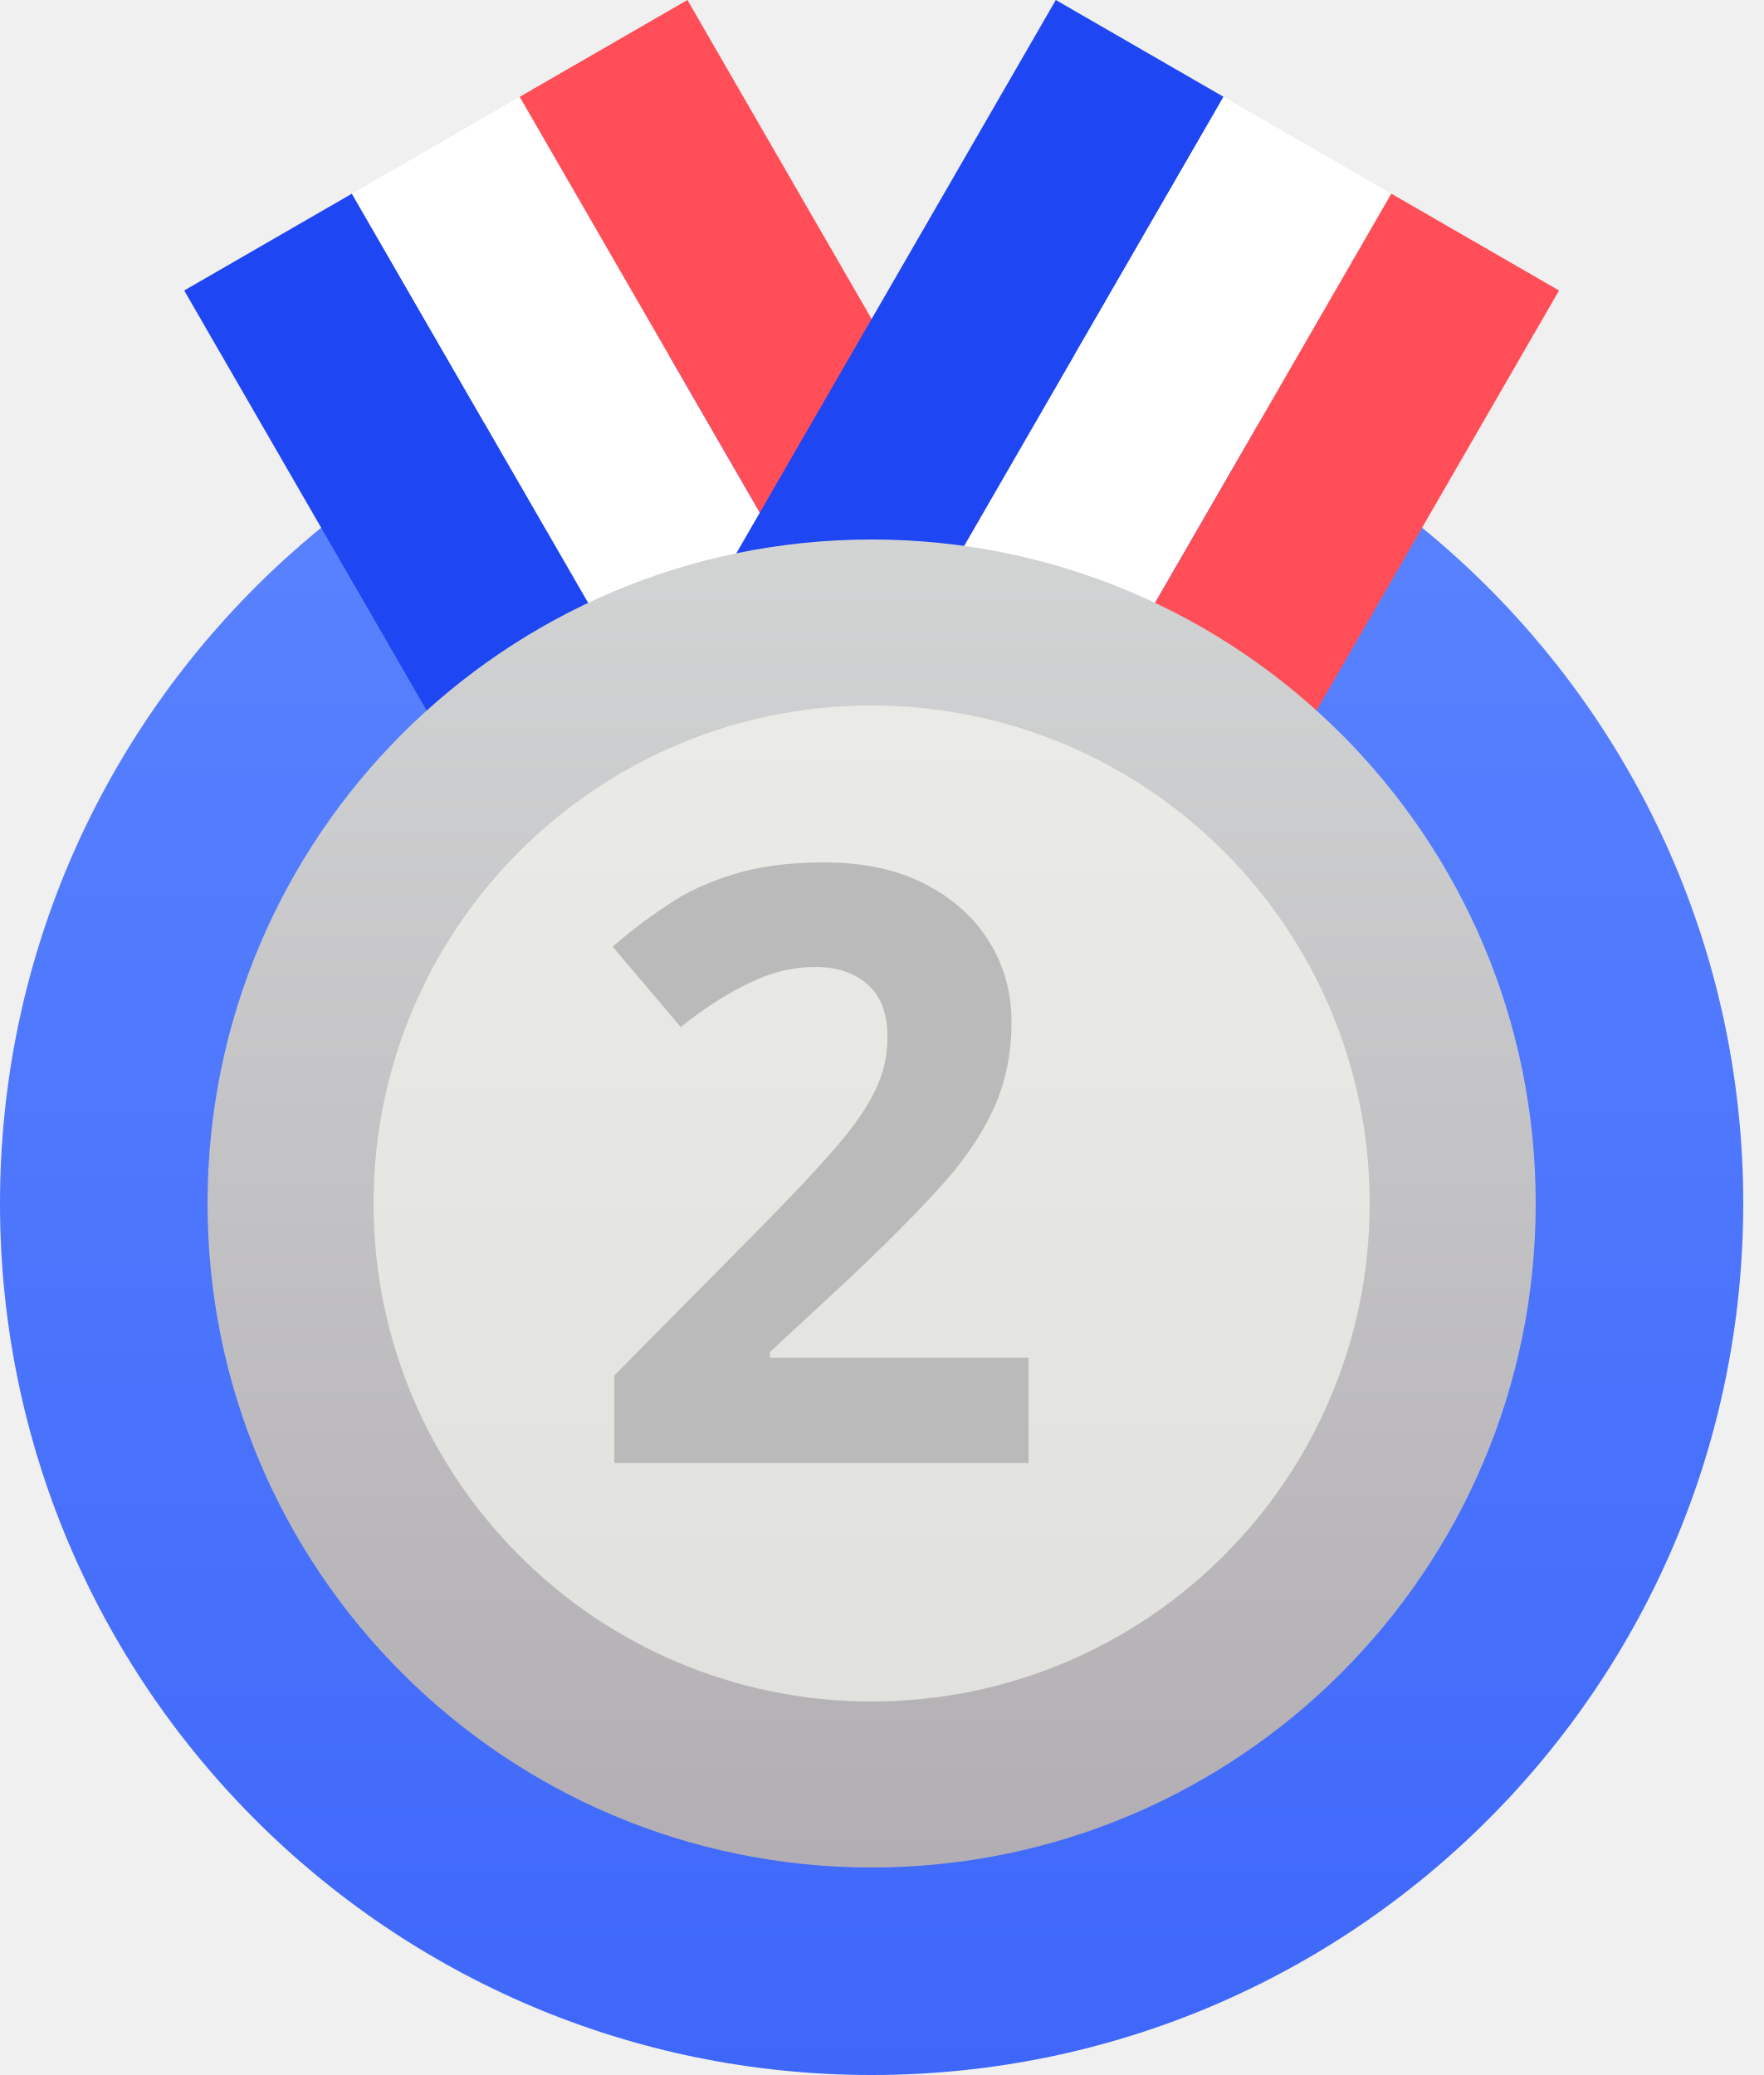
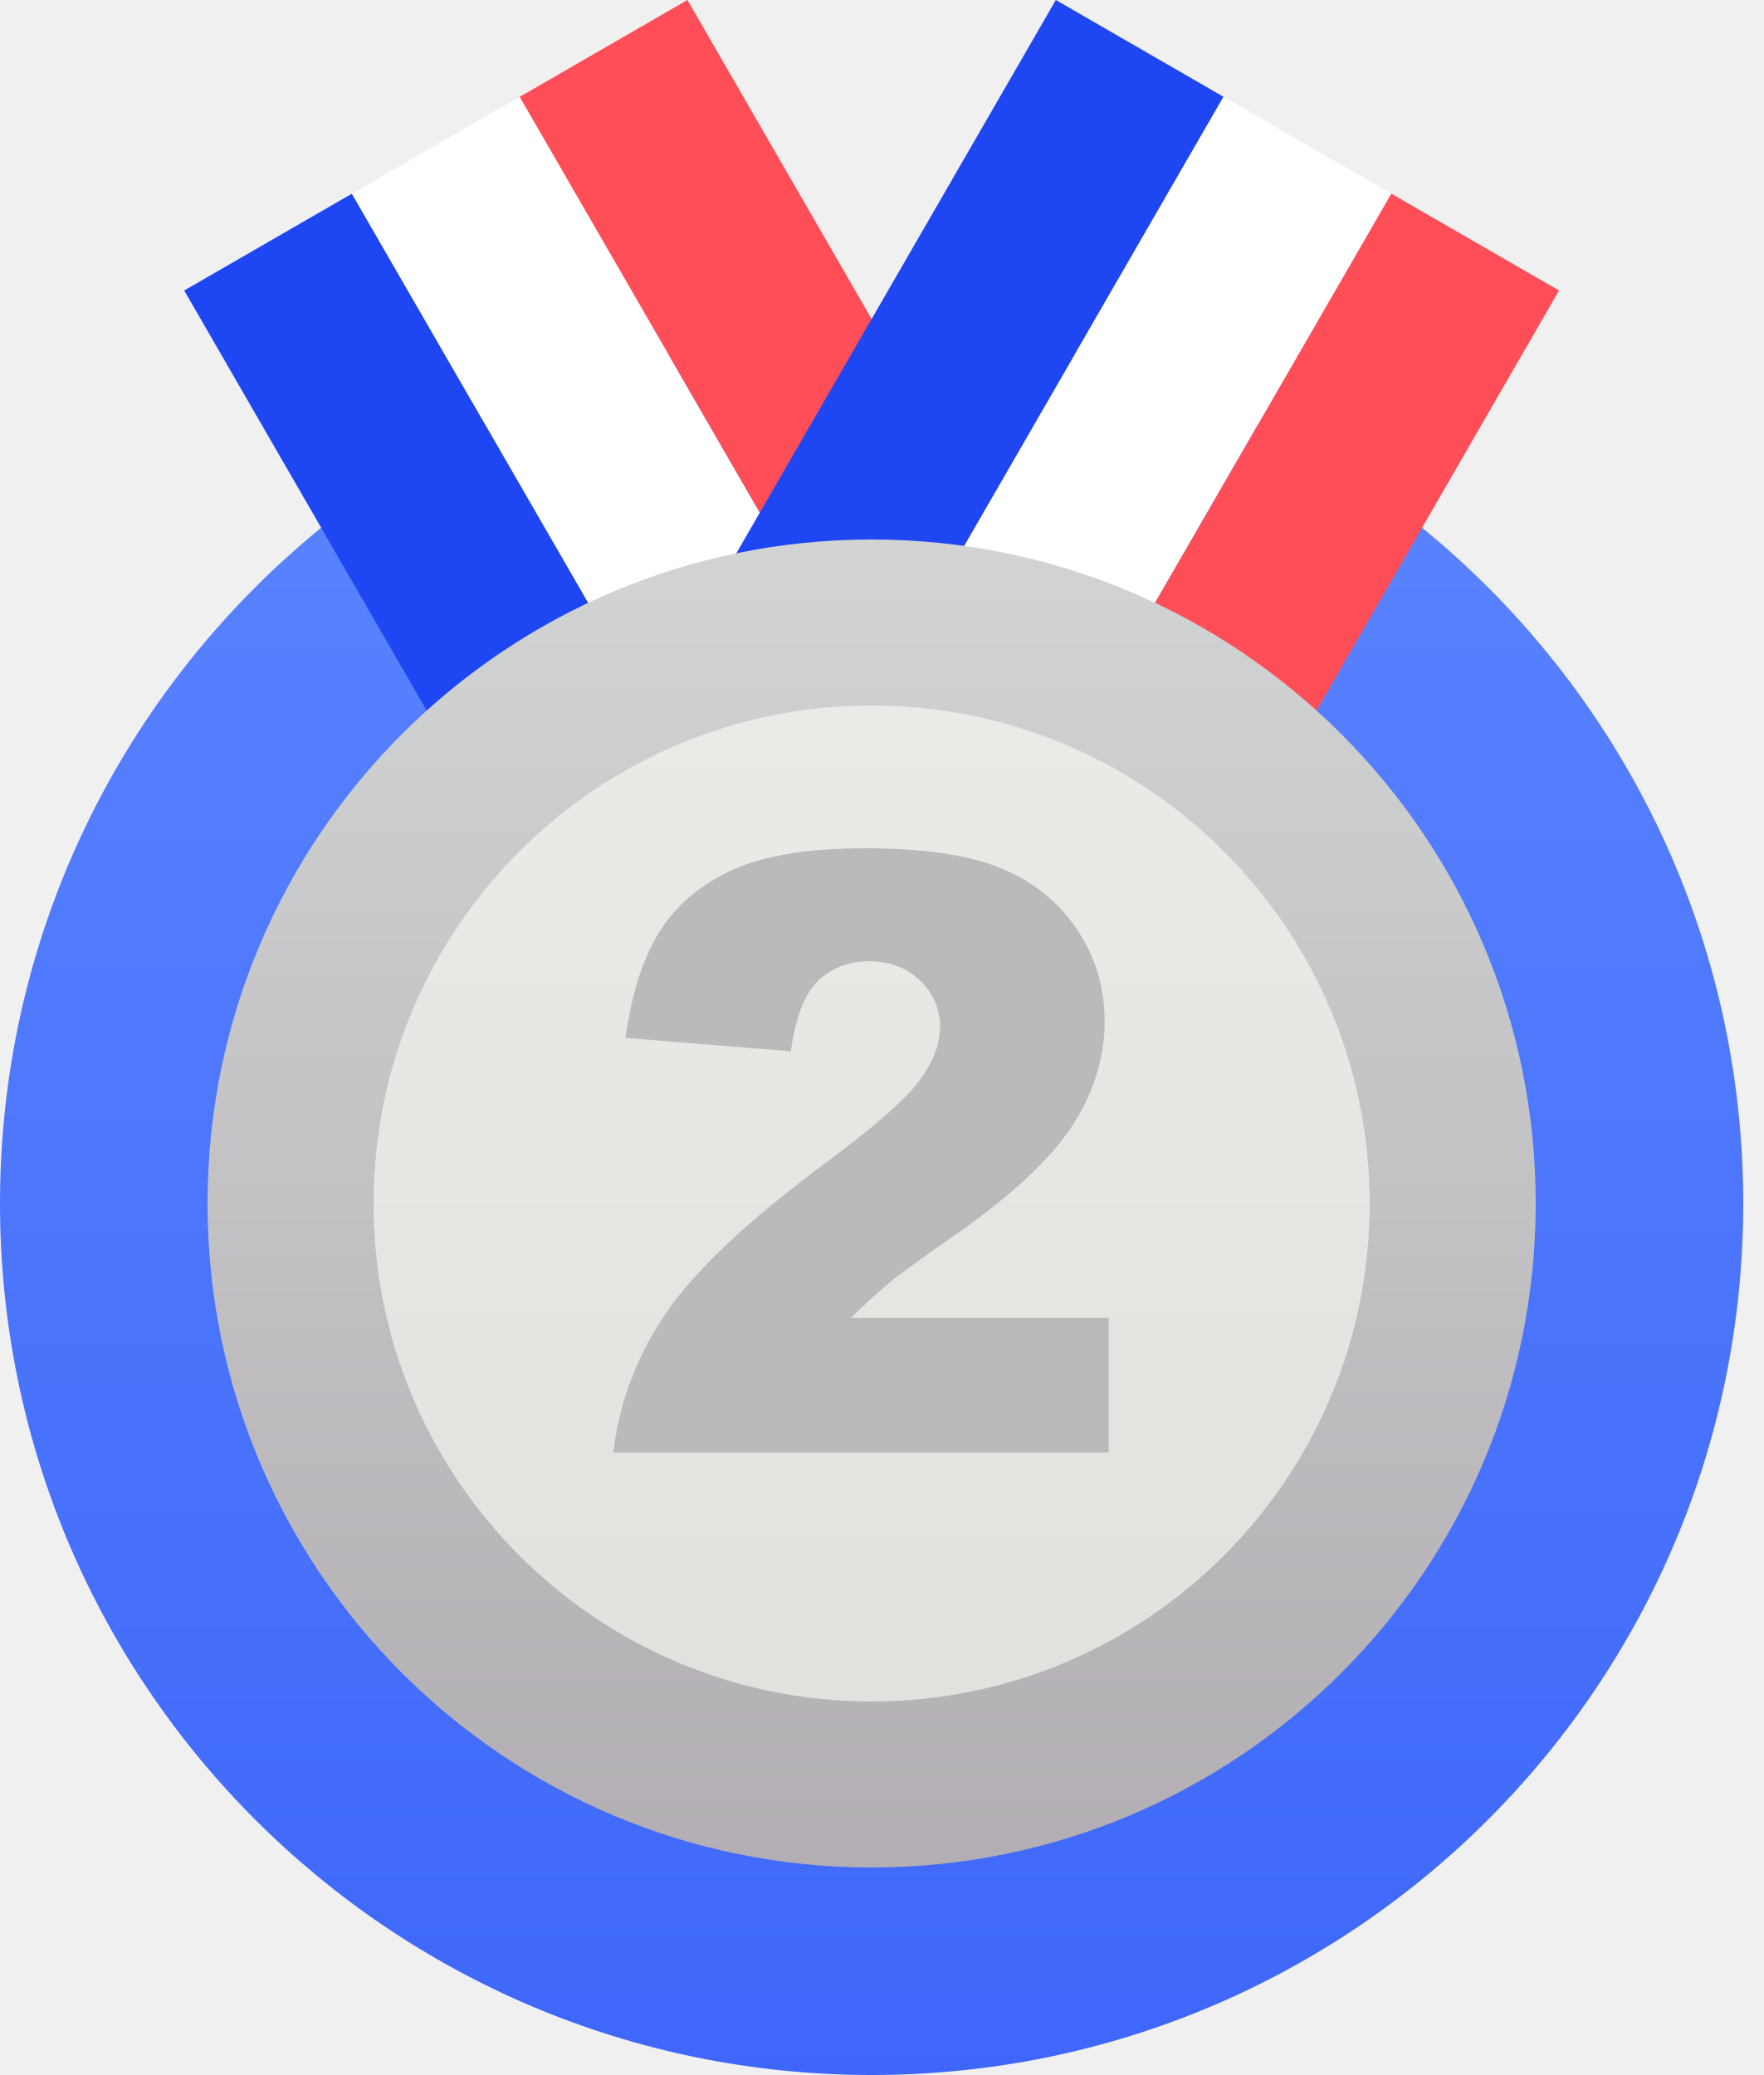
<svg xmlns="http://www.w3.org/2000/svg" width="34px" height="40px" viewBox="0 0 34 40" version="1.1">
  <defs>
    <linearGradient x1="50%" y1="100%" x2="50%" y2="0%" id="linearGradient-1">
      <stop stop-color="#3E67FA" offset="0%" />
      <stop stop-color="#5B85FF" offset="100%" />
    </linearGradient>
    <linearGradient x1="50%" y1="0%" x2="50%" y2="100%" id="linearGradient-2">
      <stop stop-color="#D2D4D4" offset="0%" />
      <stop stop-color="#B2AEB3" offset="100%" />
    </linearGradient>
    <linearGradient x1="50%" y1="0%" x2="50%" y2="100%" id="linearGradient-3">
      <stop stop-color="#EAEAE6" offset="0%" />
      <stop stop-color="#E1E1DE" offset="100%" />
    </linearGradient>
  </defs>
  <g id="首页-蓝色" stroke="none" stroke-width="1" fill="none" fill-rule="evenodd">
    <g id="icon-蓝色" transform="translate(-628, -126)">
      <g id="Group-16-Copy" transform="translate(628, 126)">
        <circle id="Oval-8" fill="url(#linearGradient-1)" cx="16.8" cy="23.2" r="16.8" />
        <g id="Group-14-Copy" transform="translate(12, 9.035383) scale(1, -1) rotate(30) translate(-12, -9.035383) translate(6.4, 1.835383)">
          <rect id="Rectangle-19" fill="#1E46F2" x="0" y="0" width="3.733" height="14.4" />
          <rect id="Rectangle-19-Copy" fill="#FFFFFF" x="3.733" y="0" width="3.733" height="14.4" />
          <rect id="Rectangle-19-Copy-2" fill="#FF4E57" x="7.467" y="0" width="3.733" height="14.4" />
        </g>
        <g id="Group-14" transform="translate(21.6, 9.035383) rotate(30) translate(-21.6, -9.035383) translate(16, 1.835383)">
          <rect id="Rectangle-19" fill="#1E46F2" x="0" y="0" width="3.733" height="14.4" />
          <rect id="Rectangle-19-Copy" fill="#FFFFFF" x="3.733" y="0" width="3.733" height="14.4" />
          <rect id="Rectangle-19-Copy-2" fill="#FF4E57" x="7.467" y="0" width="3.733" height="14.4" />
        </g>
        <circle id="Oval-9" fill="url(#linearGradient-2)" cx="16.8" cy="23.2" r="12.8" />
        <circle id="Oval-9-Copy" fill="url(#linearGradient-3)" cx="16.8" cy="23.2" r="9.6" />
-         <text id="2" font-family="Arial-Black, Arial Black" font-size="16" font-weight="700" fill="#BABABA">
-           <tspan x="11.2" y="28.2">2</tspan>
-         </text>
+         <path d="M21.369,28 L11.822,28 C11.931,27.057 12.263,26.171 12.818,25.34 C13.373,24.509 14.413,23.529 15.939,22.398 C16.871,21.706 17.468,21.18 17.728,20.82 C17.989,20.461 18.119,20.12 18.119,19.797 C18.119,19.448 17.99,19.15 17.732,18.902 C17.474,18.655 17.15,18.531 16.759,18.531 C16.353,18.531 16.021,18.659 15.763,18.914 C15.505,19.169 15.332,19.62 15.244,20.266 L12.056,20.008 C12.181,19.112 12.41,18.413 12.744,17.91 C13.077,17.408 13.547,17.022 14.154,16.754 C14.761,16.486 15.601,16.352 16.673,16.352 C17.793,16.352 18.664,16.479 19.287,16.734 C19.909,16.99 20.399,17.382 20.755,17.91 C21.112,18.439 21.291,19.031 21.291,19.688 C21.291,20.385 21.086,21.052 20.677,21.688 C20.268,22.323 19.525,23.021 18.447,23.781 C17.806,24.224 17.378,24.534 17.162,24.711 C16.946,24.888 16.692,25.12 16.4,25.406 L21.369,25.406 L21.369,28 Z" id="2" fill="#BABABA" />
      </g>
    </g>
  </g>
</svg>
